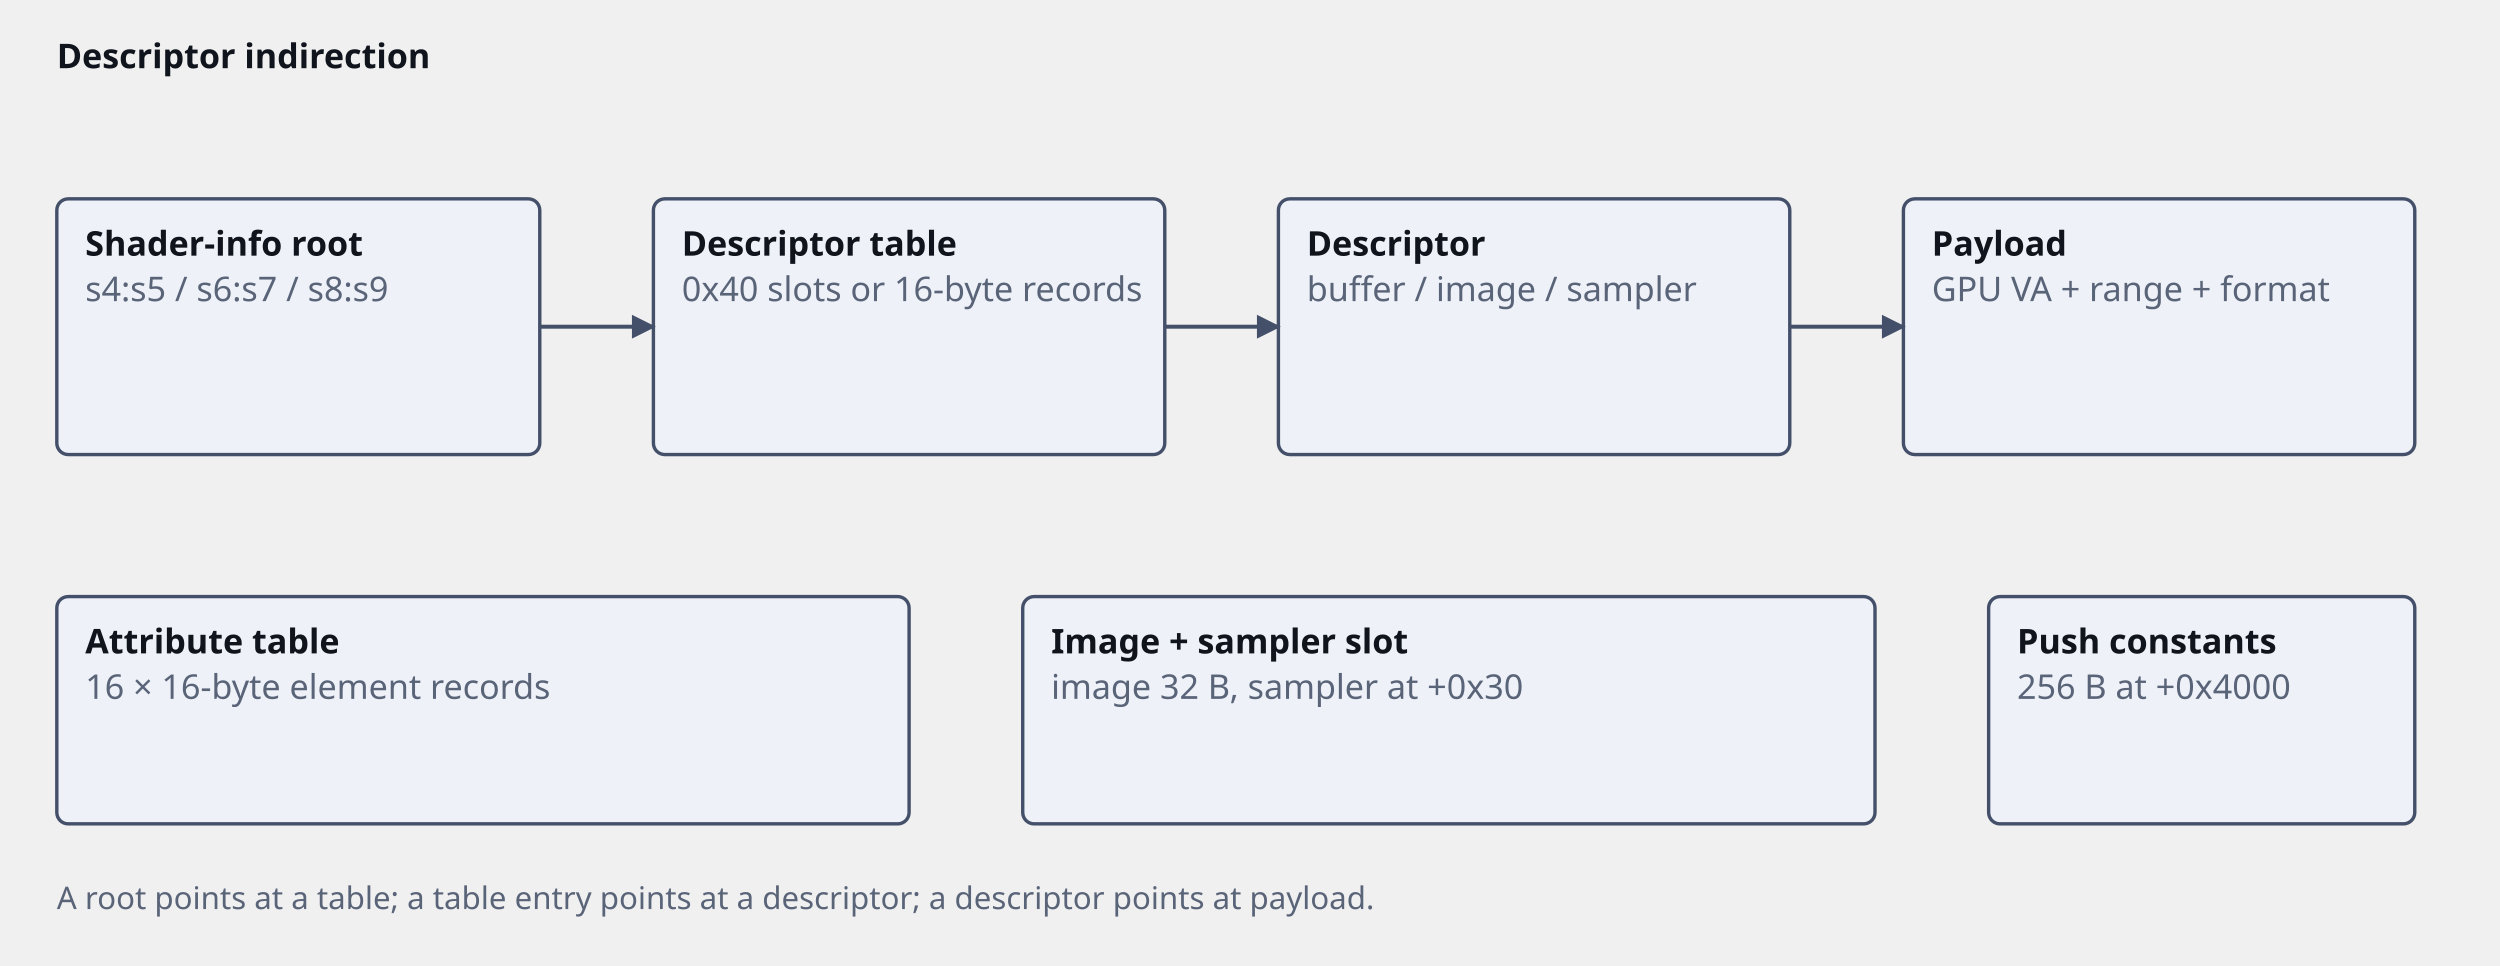
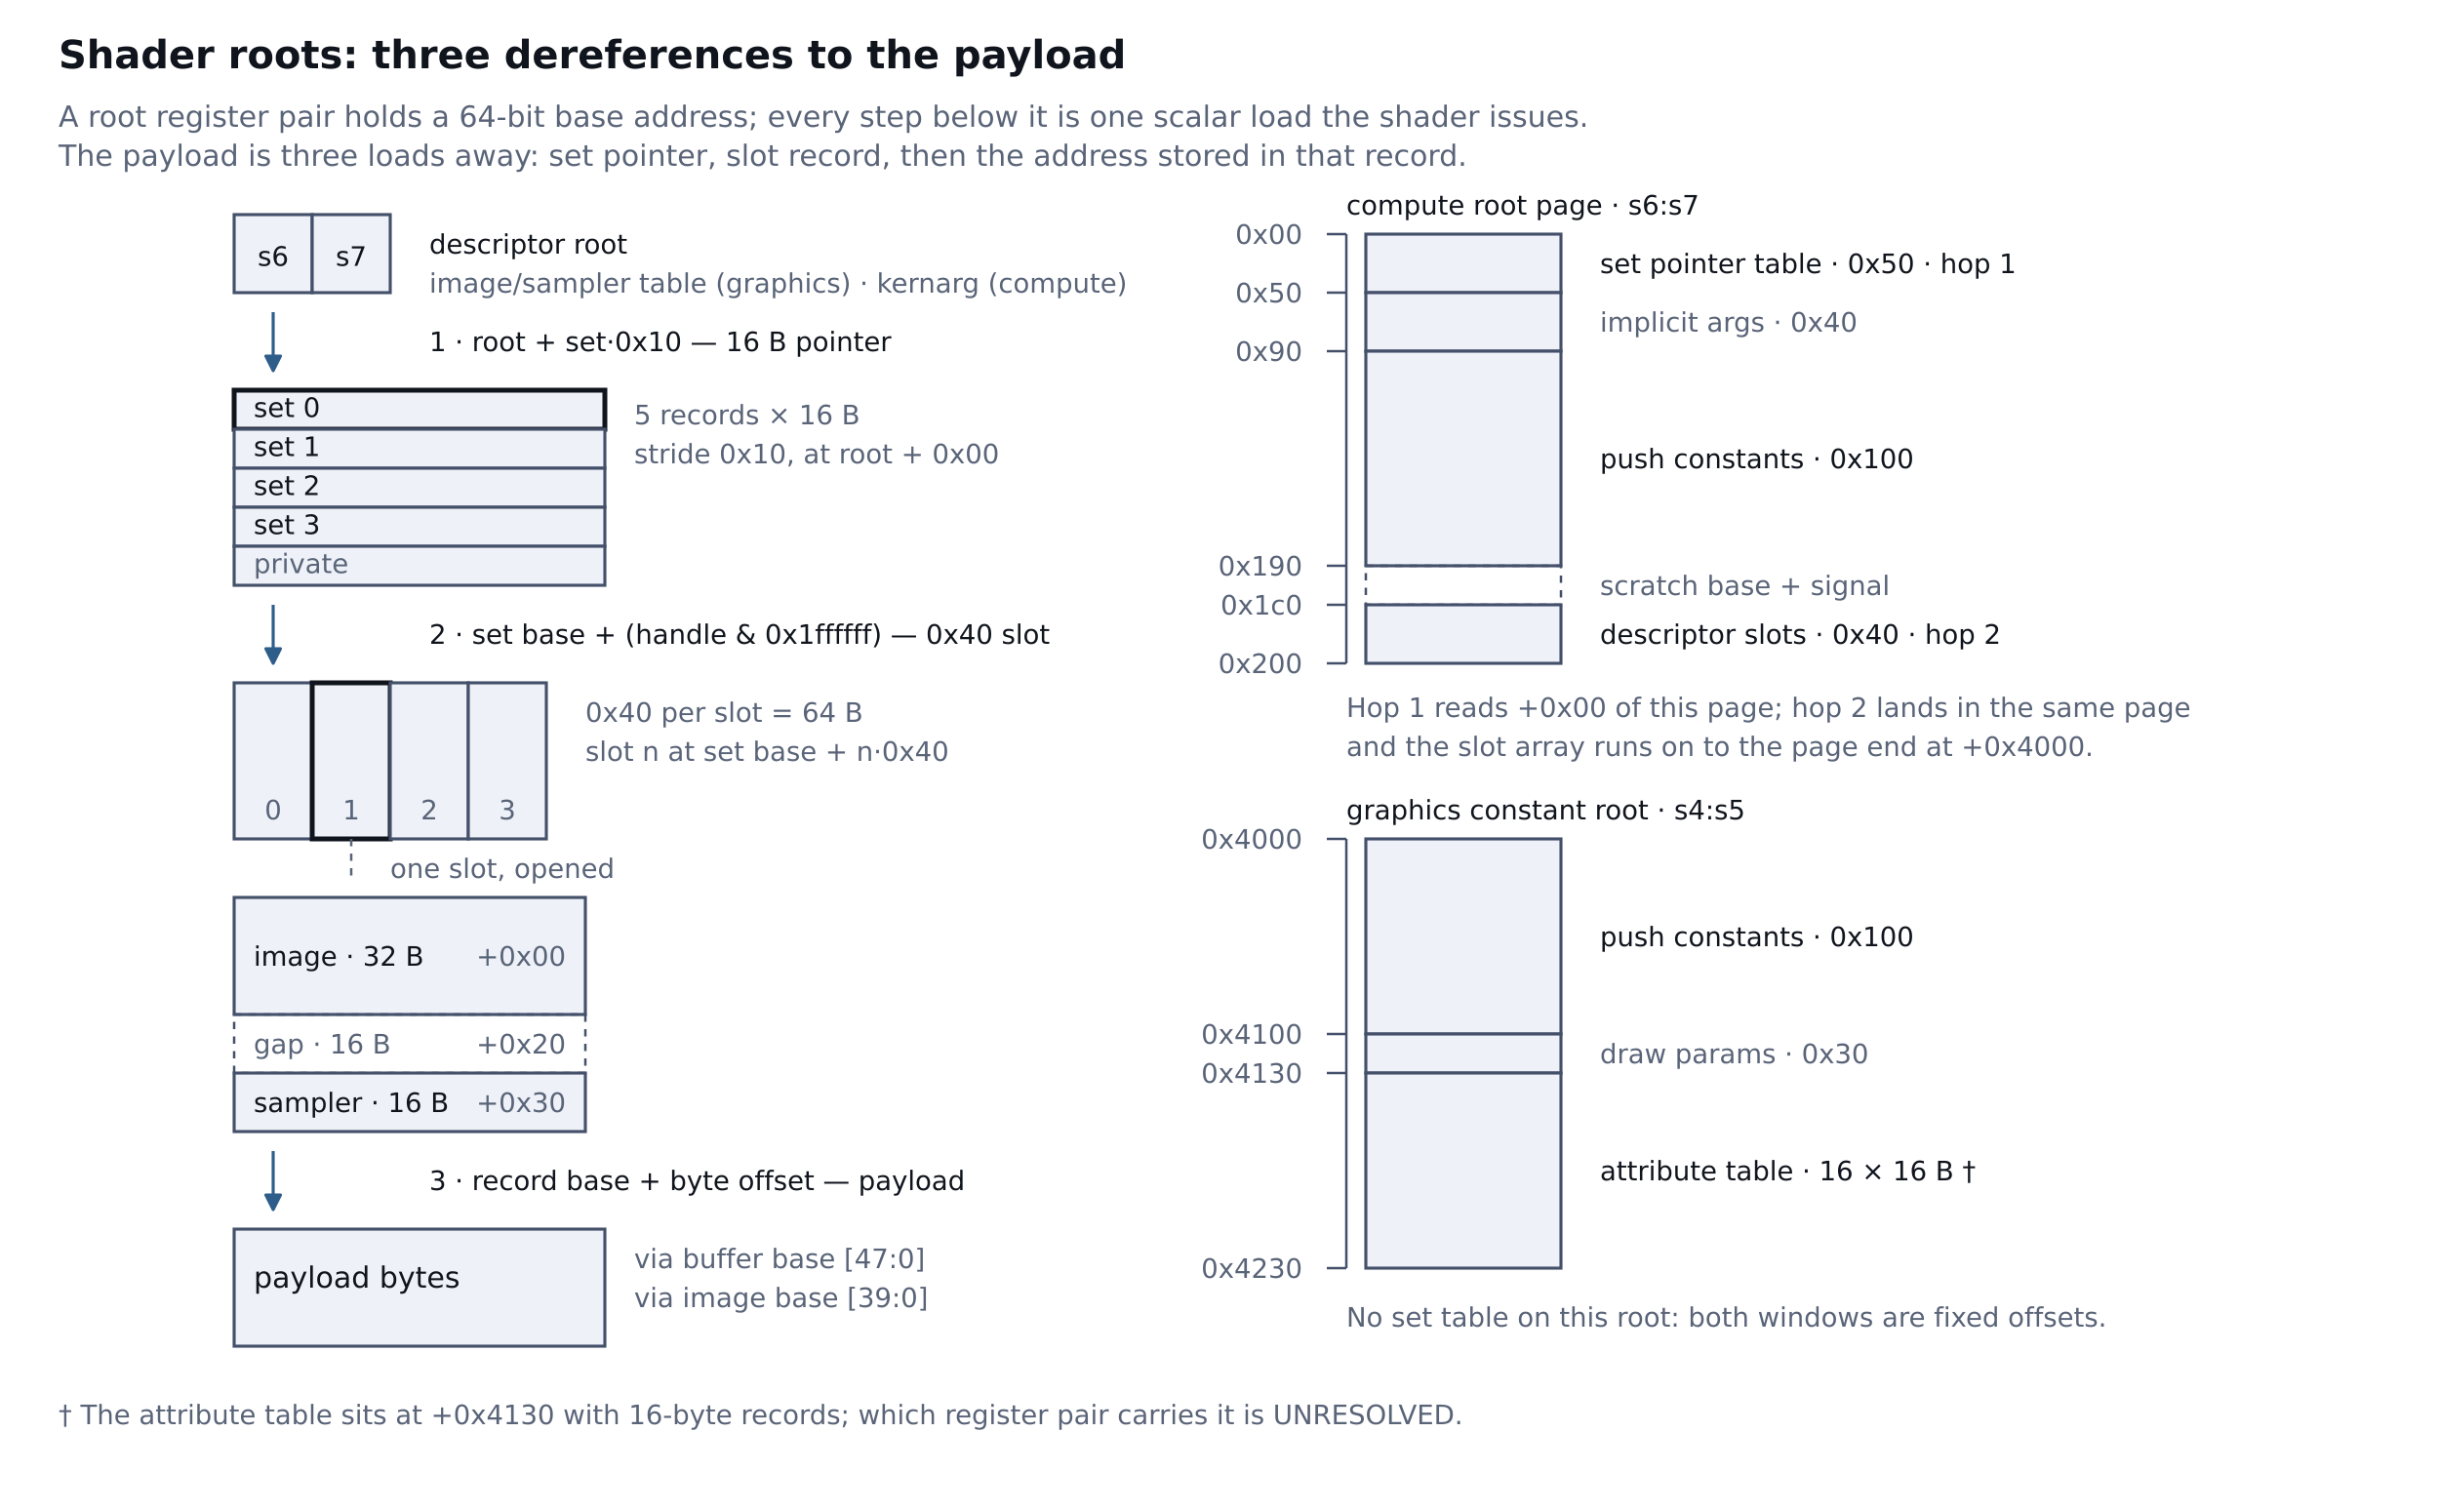
- <svg xmlns="http://www.w3.org/2000/svg" viewBox="0 0 880 340" width="880" height="340" font-family="ui-sans-serif, system-ui, sans-serif" font-size="12">
-   <defs>
-     <marker id="a" viewBox="0 0 10 10" refX="9" refY="5" markerWidth="6" markerHeight="6" orient="auto-start-reverse">
-       <path d="M0 0L10 5L0 10z" fill="#44506a" />
-     </marker>
-   </defs>
-   <style>.b{fill:#eef2f8;stroke:#44506a;stroke-width:1.2}.t{fill:#10141c}.m{fill:#5a6478}.a{stroke:#44506a;stroke-width:1.4;fill:none;marker-end:url(#a)}.d{fill:#fff;stroke:#44506a;stroke-width:1.1}</style>
-   <text class="t" x="20" y="24" font-weight="700">Descriptor indirection</text>
-   <rect class="b" x="20" y="70" width="170" height="90" rx="4" />
-   <text class="t" x="30" y="90" font-weight="600">Shader-info root</text>
-   <text class="m" x="30" y="106">s4:s5 / s6:s7 / s8:s9</text>
-   <rect class="b" x="230" y="70" width="180" height="90" rx="4" />
-   <text class="t" x="240" y="90" font-weight="600">Descriptor table</text>
-   <text class="m" x="240" y="106">0x40 slots or 16-byte records</text>
-   <rect class="b" x="450" y="70" width="180" height="90" rx="4" />
-   <text class="t" x="460" y="90" font-weight="600">Descriptor</text>
-   <text class="m" x="460" y="106">buffer / image / sampler</text>
-   <rect class="b" x="670" y="70" width="180" height="90" rx="4" />
-   <text class="t" x="680" y="90" font-weight="600">Payload</text>
-   <text class="m" x="680" y="106">GPU VA + range + format</text>
-   <line class="a" x1="190" y1="115" x2="230" y2="115" />
-   <line class="a" x1="410" y1="115" x2="450" y2="115" />
-   <line class="a" x1="630" y1="115" x2="670" y2="115" />
-   <rect class="b" x="20" y="210" width="300" height="80" rx="4" />
-   <text class="t" x="30" y="230" font-weight="600">Attribute table</text>
-   <text class="m" x="30" y="246">16 × 16-byte element records</text>
-   <rect class="b" x="360" y="210" width="300" height="80" rx="4" />
-   <text class="t" x="370" y="230" font-weight="600">Image + sampler slot</text>
-   <text class="m" x="370" y="246">image 32 B, sampler at +0x30</text>
-   <rect class="b" x="700" y="210" width="150" height="80" rx="4" />
-   <text class="t" x="710" y="230" font-weight="600">Push constants</text>
-   <text class="m" x="710" y="246">256 B at +0x4000</text>
-   <text class="m" x="20" y="320" font-size="11" text-anchor="start">A root points at a table; a table entry points at a descriptor; a descriptor points at payload.</text>
+ <svg xmlns="http://www.w3.org/2000/svg" width="1000" height="620" viewBox="0 0 1000 620" font-family="DejaVu Sans, sans-serif">
+   <rect x="0" y="0" width="1000" height="620" fill="#ffffff" />
+   <text x="24" y="28" font-size="16" font-weight="bold" fill="#10141c">Shader roots: three dereferences to the payload</text>
+   <text x="24" y="52" font-size="12" fill="#5a6478">A root register pair holds a 64-bit base address; every step below it is one scalar load the shader issues.</text>
+   <text x="24" y="68" font-size="12" fill="#5a6478">The payload is three loads away: set pointer, slot record, then the address stored in that record.</text>
+   <rect x="96" y="88" width="32" height="32" fill="#eef2f8" stroke="#44506a" stroke-width="1.25" />
+   <rect x="128" y="88" width="32" height="32" fill="#eef2f8" stroke="#44506a" stroke-width="1.25" />
+   <text x="112" y="109" font-size="11" fill="#10141c" text-anchor="middle">s6</text>
+   <text x="144" y="109" font-size="11" fill="#10141c" text-anchor="middle">s7</text>
+   <text x="176" y="104" font-size="11" fill="#10141c">descriptor root</text>
+   <text x="176" y="120" font-size="11" fill="#5a6478">image/sampler table (graphics) · kernarg (compute)</text>
+   <text x="176" y="144" font-size="11" fill="#10141c">1 · root + set·0x10 — 16 B pointer</text>
+   <path d="M112 128 V146 M112 248 V266 M112 472 V490 M109 146 L115 146 L112 152 Z M109 266 L115 266 L112 272 Z M109 490 L115 490 L112 496 Z" fill="#2f5d8a" stroke="#2f5d8a" stroke-width="1.25" stroke-linejoin="round" />
+   <rect x="96" y="160" width="152" height="16" fill="#eef2f8" stroke="#10141c" stroke-width="2" />
+   <rect x="96" y="176" width="152" height="16" fill="#eef2f8" stroke="#44506a" stroke-width="1.25" />
+   <rect x="96" y="192" width="152" height="16" fill="#eef2f8" stroke="#44506a" stroke-width="1.25" />
+   <rect x="96" y="208" width="152" height="16" fill="#eef2f8" stroke="#44506a" stroke-width="1.25" />
+   <rect x="96" y="224" width="152" height="16" fill="#eef2f8" stroke="#44506a" stroke-width="1.25" />
+   <text x="104" y="171" font-size="11" fill="#10141c">set 0</text>
+   <text x="104" y="187" font-size="11" fill="#10141c">set 1</text>
+   <text x="104" y="203" font-size="11" fill="#10141c">set 2</text>
+   <text x="104" y="219" font-size="11" fill="#10141c">set 3</text>
+   <text x="104" y="235" font-size="11" fill="#5a6478">private</text>
+   <text x="260" y="174" font-size="11" fill="#5a6478">5 records × 16 B</text>
+   <text x="260" y="190" font-size="11" fill="#5a6478">stride 0x10, at root + 0x00</text>
+   <text x="176" y="264" font-size="11" fill="#10141c">2 · set base + (handle &amp; 0x1ffffff) — 0x40 slot</text>
+   <rect x="96" y="280" width="32" height="64" fill="#eef2f8" stroke="#44506a" stroke-width="1.25" />
+   <rect x="128" y="280" width="32" height="64" fill="#eef2f8" stroke="#10141c" stroke-width="2" />
+   <rect x="160" y="280" width="32" height="64" fill="#eef2f8" stroke="#44506a" stroke-width="1.25" />
+   <rect x="192" y="280" width="32" height="64" fill="#eef2f8" stroke="#44506a" stroke-width="1.25" />
+   <text x="112" y="336" font-size="11" fill="#5a6478" text-anchor="middle">0</text>
+   <text x="144" y="336" font-size="11" fill="#5a6478" text-anchor="middle">1</text>
+   <text x="176" y="336" font-size="11" fill="#5a6478" text-anchor="middle">2</text>
+   <text x="208" y="336" font-size="11" fill="#5a6478" text-anchor="middle">3</text>
+   <text x="240" y="296" font-size="11" fill="#5a6478">0x40 per slot = 64 B</text>
+   <text x="240" y="312" font-size="11" fill="#5a6478">slot n at set base + n·0x40</text>
+   <path d="M144 344 V360" fill="none" stroke="#5a6478" stroke-width="1" stroke-dasharray="3 3" />
+   <text x="160" y="360" font-size="11" fill="#5a6478">one slot, opened</text>
+   <rect x="96" y="368" width="144" height="48" fill="#eef2f8" stroke="#44506a" stroke-width="1.25" />
+   <text x="104" y="396" font-size="11" fill="#10141c">image · 32 B</text>
+   <text x="232" y="396" font-size="11" fill="#5a6478" text-anchor="end">+0x00</text>
+   <rect x="96" y="416" width="144" height="24" fill="none" stroke="#44506a" stroke-width="1" stroke-dasharray="3 3" />
+   <text x="104" y="432" font-size="11" fill="#5a6478">gap · 16 B</text>
+   <text x="232" y="432" font-size="11" fill="#5a6478" text-anchor="end">+0x20</text>
+   <rect x="96" y="440" width="144" height="24" fill="#eef2f8" stroke="#44506a" stroke-width="1.25" />
+   <text x="104" y="456" font-size="11" fill="#10141c">sampler · 16 B</text>
+   <text x="232" y="456" font-size="11" fill="#5a6478" text-anchor="end">+0x30</text>
+   <text x="176" y="488" font-size="11" fill="#10141c">3 · record base + byte offset — payload</text>
+   <rect x="96" y="504" width="152" height="48" fill="#eef2f8" stroke="#44506a" stroke-width="1.25" />
+   <text x="104" y="528" font-size="12" fill="#10141c">payload bytes</text>
+   <text x="260" y="520" font-size="11" fill="#5a6478">via buffer base [47:0]</text>
+   <text x="260" y="536" font-size="11" fill="#5a6478">via image base [39:0]</text>
+   <text x="552" y="88" font-size="11" fill="#10141c">compute root page · s6:s7</text>
+   <path d="M552 96 V272" fill="none" stroke="#44506a" stroke-width="1" />
+   <path d="M544 96 H552 M544 120 H552 M544 144 H552 M544 232 H552 M544 248 H552 M544 272 H552" fill="none" stroke="#44506a" stroke-width="1" />
+   <rect x="560" y="96" width="80" height="24" fill="#eef2f8" stroke="#44506a" stroke-width="1.25" />
+   <rect x="560" y="120" width="80" height="24" fill="#eef2f8" stroke="#44506a" stroke-width="1.25" />
+   <rect x="560" y="144" width="80" height="88" fill="#eef2f8" stroke="#44506a" stroke-width="1.25" />
+   <rect x="560" y="232" width="80" height="16" fill="none" stroke="#44506a" stroke-width="1" stroke-dasharray="3 3" />
+   <rect x="560" y="248" width="80" height="24" fill="#eef2f8" stroke="#44506a" stroke-width="1.25" />
+   <text x="534" y="100" font-size="11" fill="#5a6478" text-anchor="end">0x00</text>
+   <text x="534" y="124" font-size="11" fill="#5a6478" text-anchor="end">0x50</text>
+   <text x="534" y="148" font-size="11" fill="#5a6478" text-anchor="end">0x90</text>
+   <text x="534" y="236" font-size="11" fill="#5a6478" text-anchor="end">0x190</text>
+   <text x="534" y="252" font-size="11" fill="#5a6478" text-anchor="end">0x1c0</text>
+   <text x="534" y="276" font-size="11" fill="#5a6478" text-anchor="end">0x200</text>
+   <text x="656" y="112" font-size="11" fill="#10141c">set pointer table · 0x50 · hop 1</text>
+   <text x="656" y="136" font-size="11" fill="#5a6478">implicit args · 0x40</text>
+   <text x="656" y="192" font-size="11" fill="#10141c">push constants · 0x100</text>
+   <text x="656" y="244" font-size="11" fill="#5a6478">scratch base + signal</text>
+   <text x="656" y="264" font-size="11" fill="#10141c">descriptor slots · 0x40 · hop 2</text>
+   <text x="552" y="294" font-size="11" fill="#5a6478">Hop 1 reads +0x00 of this page; hop 2 lands in the same page</text>
+   <text x="552" y="310" font-size="11" fill="#5a6478">and the slot array runs on to the page end at +0x4000.</text>
+   <text x="552" y="336" font-size="11" fill="#10141c">graphics constant root · s4:s5</text>
+   <path d="M552 344 V520" fill="none" stroke="#44506a" stroke-width="1" />
+   <path d="M544 344 H552 M544 424 H552 M544 440 H552 M544 520 H552" fill="none" stroke="#44506a" stroke-width="1" />
+   <rect x="560" y="344" width="80" height="80" fill="#eef2f8" stroke="#44506a" stroke-width="1.25" />
+   <rect x="560" y="424" width="80" height="16" fill="#eef2f8" stroke="#44506a" stroke-width="1.25" />
+   <rect x="560" y="440" width="80" height="80" fill="#eef2f8" stroke="#44506a" stroke-width="1.25" />
+   <text x="534" y="348" font-size="11" fill="#5a6478" text-anchor="end">0x4000</text>
+   <text x="534" y="428" font-size="11" fill="#5a6478" text-anchor="end">0x4100</text>
+   <text x="534" y="444" font-size="11" fill="#5a6478" text-anchor="end">0x4130</text>
+   <text x="534" y="524" font-size="11" fill="#5a6478" text-anchor="end">0x4230</text>
+   <text x="656" y="388" font-size="11" fill="#10141c">push constants · 0x100</text>
+   <text x="656" y="436" font-size="11" fill="#5a6478">draw params · 0x30</text>
+   <text x="656" y="484" font-size="11" fill="#10141c">attribute table · 16 × 16 B †</text>
+   <text x="552" y="544" font-size="11" fill="#5a6478">No set table on this root: both windows are fixed offsets.</text>
+   <text x="24" y="584" font-size="11" fill="#5a6478">† The attribute table sits at +0x4130 with 16-byte records; which register pair carries it is UNRESOLVED.</text>
</svg>
